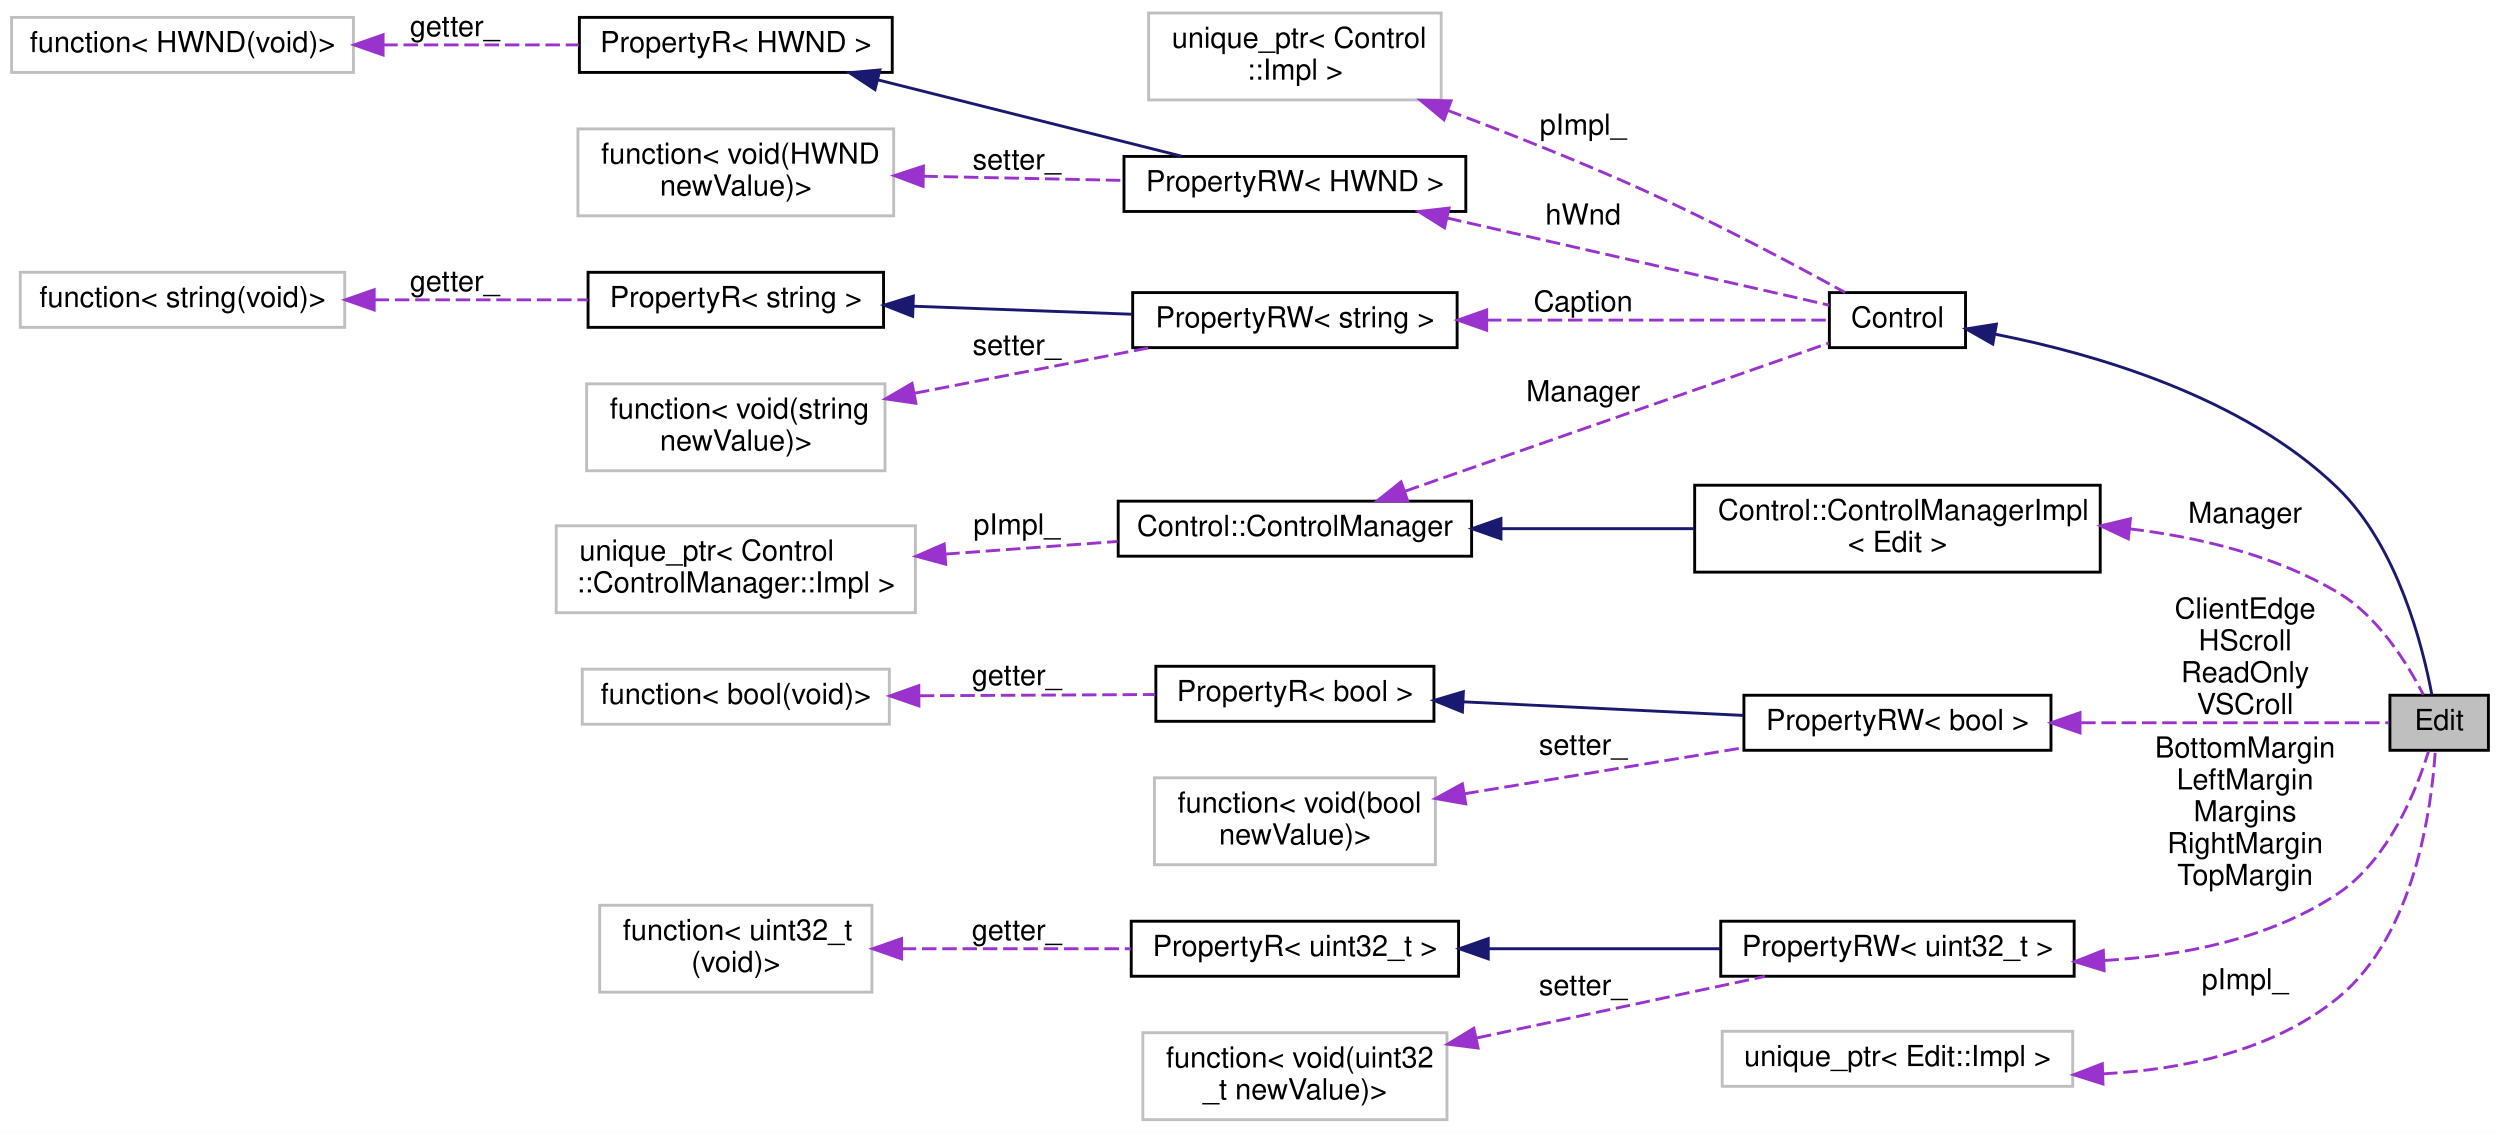
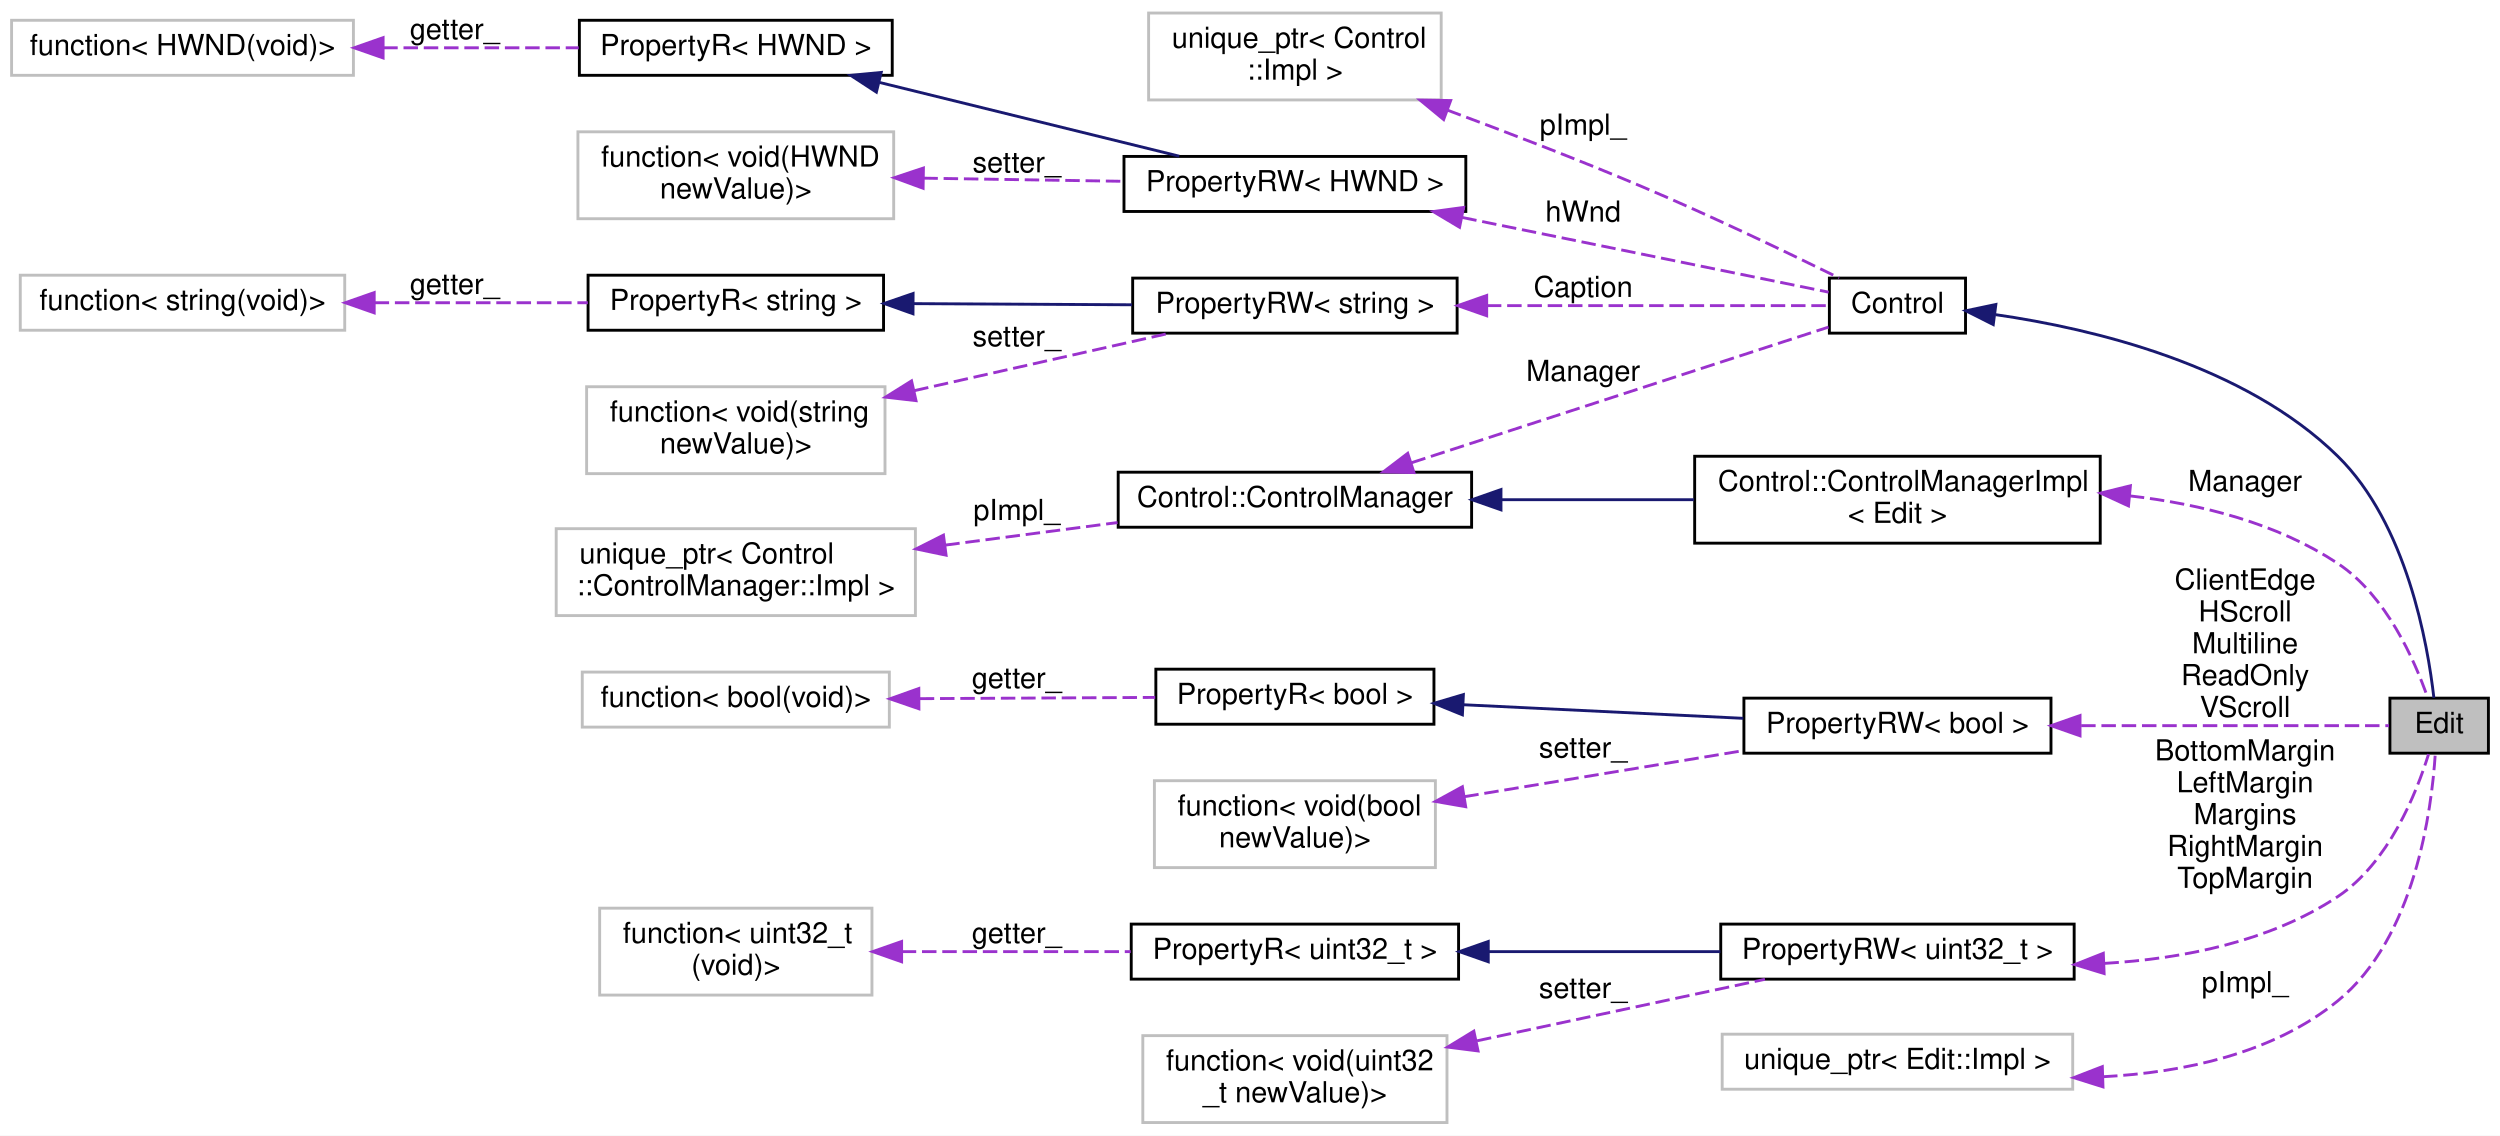
- <svg xmlns="http://www.w3.org/2000/svg" xmlns:xlink="http://www.w3.org/1999/xlink" width="863pt" height="391pt" viewBox="0.00 0.00 863.00 391.00">
-   <g id="graph0" class="graph" transform="scale(1 1) rotate(0) translate(4 387)">
-     <polygon fill="white" stroke="none" points="-4,4 -4,-387 859,-387 859,4 -4,4" />
+ <svg xmlns="http://www.w3.org/2000/svg" xmlns:xlink="http://www.w3.org/1999/xlink" width="863pt" height="392pt" viewBox="0.00 0.00 863.00 392.00">
+   <g id="graph0" class="graph" transform="scale(1 1) rotate(0) translate(4 388)">
+     <polygon fill="white" stroke="none" points="-4,4 -4,-388 859,-388 859,4 -4,4" />
    <g id="node1" class="node">
      <g id="a_node1">
        <a xlink:title=" ">
          <polygon fill="#bfbfbf" stroke="black" points="821,-128 821,-147 855,-147 855,-128 821,-128" />
          <text text-anchor="middle" x="838" y="-135" font-family="Helvetica,sans-Serif" font-size="10.00">Edit</text>
        </a>
      </g>
    </g>
    <g id="node2" class="node">
      <g id="a_node2">
        <a xlink:href="class_control.html" target="_top" xlink:title=" ">
-           <polygon fill="white" stroke="black" points="627.5,-267 627.5,-286 674.5,-286 674.5,-267 627.5,-267" />
-           <text text-anchor="middle" x="651" y="-274" font-family="Helvetica,sans-Serif" font-size="10.00">Control</text>
+           <polygon fill="white" stroke="black" points="627.5,-273 627.5,-292 674.5,-292 674.5,-273 627.5,-273" />
+           <text text-anchor="middle" x="651" y="-280" font-family="Helvetica,sans-Serif" font-size="10.00">Control</text>
        </a>
      </g>
    </g>
    <g id="edge1" class="edge">
-       <path fill="none" stroke="midnightblue" d="M684.934,-271.59C718.567,-264.98 770.347,-250.166 803,-218.5 823.692,-198.433 832.363,-163.846 835.484,-147.117" />
-       <polygon fill="midnightblue" stroke="midnightblue" points="683.908,-268.219 674.699,-273.459 685.165,-275.105 683.908,-268.219" />
+       <path fill="none" stroke="midnightblue" d="M684.894,-279.379C718.718,-274.492 770.858,-262.042 803,-230.5 826.804,-207.141 834.055,-165.777 836.172,-147.112" />
+       <polygon fill="midnightblue" stroke="midnightblue" points="684.071,-275.956 674.605,-280.715 684.972,-282.898 684.071,-275.956" />
    </g>
    <g id="node3" class="node">
      <g id="a_node3">
        <a xlink:title=" ">
-           <polygon fill="white" stroke="#bfbfbf" points="392.5,-352.5 392.5,-382.5 493.5,-382.5 493.5,-352.5 392.5,-352.5" />
-           <text text-anchor="start" x="400.5" y="-370.5" font-family="Helvetica,sans-Serif" font-size="10.00">unique_ptr&lt; Control</text>
-           <text text-anchor="middle" x="443" y="-359.5" font-family="Helvetica,sans-Serif" font-size="10.00">::Impl &gt;</text>
+           <polygon fill="white" stroke="#bfbfbf" points="392.5,-353.5 392.5,-383.5 493.5,-383.5 493.5,-353.5 392.5,-353.5" />
+           <text text-anchor="start" x="400.5" y="-371.5" font-family="Helvetica,sans-Serif" font-size="10.00">unique_ptr&lt; Control</text>
+           <text text-anchor="middle" x="443" y="-360.5" font-family="Helvetica,sans-Serif" font-size="10.00">::Impl &gt;</text>
        </a>
      </g>
    </g>
    <g id="edge2" class="edge">
-       <path fill="none" stroke="#9a32cd" stroke-dasharray="5,2" d="M495.737,-348.898C516.814,-340.959 541.283,-331.279 563,-321.5 587.809,-310.329 615.591,-295.543 632.939,-286.025" />
-       <polygon fill="#9a32cd" stroke="#9a32cd" points="494.457,-345.64 486.313,-352.417 496.906,-352.197 494.457,-345.64" />
-       <text text-anchor="middle" x="542.5" y="-340.5" font-family="Helvetica,sans-Serif" font-size="10.00"> pImpl_</text>
+       <path fill="none" stroke="#9a32cd" stroke-dasharray="5,2" d="M495.585,-350.003C516.64,-342.192 541.133,-332.77 563,-323.5 586.674,-313.464 613.349,-300.665 630.847,-292.06" />
+       <polygon fill="#9a32cd" stroke="#9a32cd" points="494.348,-346.729 486.175,-353.472 496.769,-353.297 494.348,-346.729" />
+       <text text-anchor="middle" x="542.5" y="-341.5" font-family="Helvetica,sans-Serif" font-size="10.00"> pImpl_</text>
    </g>
    <g id="node4" class="node">
      <g id="a_node4">
        <a xlink:href="struct_property_r_w.html" target="_top" xlink:title=" ">
-           <polygon fill="white" stroke="black" points="384,-314 384,-333 502,-333 502,-314 384,-314" />
-           <text text-anchor="middle" x="443" y="-321" font-family="Helvetica,sans-Serif" font-size="10.00">PropertyRW&lt; HWND &gt;</text>
+           <polygon fill="white" stroke="black" points="384,-315 384,-334 502,-334 502,-315 384,-315" />
+           <text text-anchor="middle" x="443" y="-322" font-family="Helvetica,sans-Serif" font-size="10.00">PropertyRW&lt; HWND &gt;</text>
        </a>
      </g>
    </g>
    <g id="edge3" class="edge">
-       <path fill="none" stroke="#9a32cd" stroke-dasharray="5,2" d="M495.561,-311.736C537.958,-302.063 596,-288.82 627.476,-281.639" />
-       <polygon fill="#9a32cd" stroke="#9a32cd" points="494.658,-308.352 485.687,-313.989 496.215,-315.177 494.658,-308.352" />
-       <text text-anchor="middle" x="542.5" y="-309.5" font-family="Helvetica,sans-Serif" font-size="10.00"> hWnd</text>
+       <path fill="none" stroke="#9a32cd" stroke-dasharray="5,2" d="M500.785,-312.922C542.512,-304.415 597.005,-293.305 627.252,-287.138" />
+       <polygon fill="#9a32cd" stroke="#9a32cd" points="499.844,-309.542 490.745,-314.97 501.242,-316.401 499.844,-309.542" />
+       <text text-anchor="middle" x="542.5" y="-311.5" font-family="Helvetica,sans-Serif" font-size="10.00"> hWnd</text>
    </g>
    <g id="node5" class="node">
      <g id="a_node5">
        <a xlink:href="struct_property_r.html" target="_top" xlink:title=" ">
          <polygon fill="white" stroke="black" points="196,-362 196,-381 304,-381 304,-362 196,-362" />
          <text text-anchor="middle" x="250" y="-369" font-family="Helvetica,sans-Serif" font-size="10.00">PropertyR&lt; HWND &gt;</text>
        </a>
      </g>
    </g>
    <g id="edge4" class="edge">
-       <path fill="none" stroke="midnightblue" d="M298.927,-359.456C331.389,-351.297 373.702,-340.664 403.874,-333.082" />
-       <polygon fill="midnightblue" stroke="midnightblue" points="298.038,-356.07 289.193,-361.902 299.744,-362.859 298.038,-356.07" />
+       <path fill="none" stroke="midnightblue" d="M299.71,-359.514C331.782,-351.622 373.205,-341.429 403.078,-334.078" />
+       <polygon fill="midnightblue" stroke="midnightblue" points="298.526,-356.201 289.652,-361.989 300.198,-362.998 298.526,-356.201" />
    </g>
    <g id="node6" class="node">
      <g id="a_node6">
        <a xlink:title=" ">
          <polygon fill="white" stroke="#bfbfbf" points="0,-362 0,-381 118,-381 118,-362 0,-362" />
          <text text-anchor="middle" x="59" y="-369" font-family="Helvetica,sans-Serif" font-size="10.00">function&lt; HWND(void)&gt;</text>
        </a>
      </g>
    </g>
    <g id="edge5" class="edge">
      <path fill="none" stroke="#9a32cd" stroke-dasharray="5,2" d="M128.288,-371.5C150.505,-371.5 174.819,-371.5 195.767,-371.5" />
      <polygon fill="#9a32cd" stroke="#9a32cd" points="128.248,-368 118.248,-371.5 128.248,-375 128.248,-368" />
      <text text-anchor="middle" x="153" y="-374.5" font-family="Helvetica,sans-Serif" font-size="10.00"> getter_</text>
    </g>
    <g id="node7" class="node">
      <g id="a_node7">
        <a xlink:title=" ">
          <polygon fill="white" stroke="#bfbfbf" points="195.5,-312.5 195.5,-342.5 304.5,-342.5 304.5,-312.5 195.5,-312.5" />
          <text text-anchor="start" x="203.5" y="-330.5" font-family="Helvetica,sans-Serif" font-size="10.00">function&lt; void(HWND</text>
          <text text-anchor="middle" x="250" y="-319.5" font-family="Helvetica,sans-Serif" font-size="10.00"> newValue)&gt;</text>
        </a>
      </g>
    </g>
    <g id="edge6" class="edge">
-       <path fill="none" stroke="#9a32cd" stroke-dasharray="5,2" d="M314.74,-326.165C337.006,-325.699 361.872,-325.178 383.675,-324.721" />
-       <polygon fill="#9a32cd" stroke="#9a32cd" points="314.637,-322.666 304.712,-326.375 314.784,-329.665 314.637,-322.666" />
+       <path fill="none" stroke="#9a32cd" stroke-dasharray="5,2" d="M314.74,-326.499C337.006,-326.149 361.872,-325.759 383.675,-325.416" />
+       <polygon fill="#9a32cd" stroke="#9a32cd" points="314.656,-323 304.712,-326.656 314.766,-329.999 314.656,-323" />
      <text text-anchor="middle" x="347" y="-328.5" font-family="Helvetica,sans-Serif" font-size="10.00"> setter_</text>
    </g>
    <g id="node8" class="node">
      <g id="a_node8">
        <a xlink:href="struct_property_r_w.html" target="_top" xlink:title=" ">
-           <polygon fill="white" stroke="black" points="387,-267 387,-286 499,-286 499,-267 387,-267" />
-           <text text-anchor="middle" x="443" y="-274" font-family="Helvetica,sans-Serif" font-size="10.00">PropertyRW&lt; string &gt;</text>
+           <polygon fill="white" stroke="black" points="387,-273 387,-292 499,-292 499,-273 387,-273" />
+           <text text-anchor="middle" x="443" y="-280" font-family="Helvetica,sans-Serif" font-size="10.00">PropertyRW&lt; string &gt;</text>
        </a>
      </g>
    </g>
    <g id="edge7" class="edge">
-       <path fill="none" stroke="#9a32cd" stroke-dasharray="5,2" d="M509.267,-276.5C549.682,-276.5 599.09,-276.5 627.316,-276.5" />
-       <polygon fill="#9a32cd" stroke="#9a32cd" points="509.204,-273 499.204,-276.5 509.204,-280 509.204,-273" />
-       <text text-anchor="middle" x="542.5" y="-279.5" font-family="Helvetica,sans-Serif" font-size="10.00"> Caption</text>
+       <path fill="none" stroke="#9a32cd" stroke-dasharray="5,2" d="M509.267,-282.5C549.682,-282.5 599.09,-282.5 627.316,-282.5" />
+       <polygon fill="#9a32cd" stroke="#9a32cd" points="509.204,-279 499.204,-282.5 509.204,-286 509.204,-279" />
+       <text text-anchor="middle" x="542.5" y="-285.5" font-family="Helvetica,sans-Serif" font-size="10.00"> Caption</text>
    </g>
    <g id="node9" class="node">
      <g id="a_node9">
        <a xlink:href="struct_property_r.html" target="_top" xlink:title=" ">
          <polygon fill="white" stroke="black" points="199,-274 199,-293 301,-293 301,-274 199,-274" />
          <text text-anchor="middle" x="250" y="-281" font-family="Helvetica,sans-Serif" font-size="10.00">PropertyR&lt; string &gt;</text>
        </a>
      </g>
    </g>
    <g id="edge8" class="edge">
-       <path fill="none" stroke="midnightblue" d="M311.306,-281.29C335.476,-280.404 363.142,-279.39 386.779,-278.524" />
-       <polygon fill="midnightblue" stroke="midnightblue" points="311.048,-277.797 301.183,-281.661 311.305,-284.792 311.048,-277.797" />
+       <path fill="none" stroke="midnightblue" d="M311.306,-283.184C335.476,-283.058 363.142,-282.913 386.779,-282.789" />
+       <polygon fill="midnightblue" stroke="midnightblue" points="311.165,-279.685 301.183,-283.237 311.201,-286.685 311.165,-279.685" />
    </g>
    <g id="node10" class="node">
      <g id="a_node10">
        <a xlink:title=" ">
          <polygon fill="white" stroke="#bfbfbf" points="3,-274 3,-293 115,-293 115,-274 3,-274" />
          <text text-anchor="middle" x="59" y="-281" font-family="Helvetica,sans-Serif" font-size="10.00">function&lt; string(void)&gt;</text>
        </a>
      </g>
    </g>
    <g id="edge9" class="edge">
      <path fill="none" stroke="#9a32cd" stroke-dasharray="5,2" d="M125.317,-283.5C149.434,-283.5 176.363,-283.5 198.92,-283.5" />
      <polygon fill="#9a32cd" stroke="#9a32cd" points="125.175,-280 115.175,-283.5 125.175,-287 125.175,-280" />
      <text text-anchor="middle" x="153" y="-286.5" font-family="Helvetica,sans-Serif" font-size="10.00"> getter_</text>
    </g>
    <g id="node11" class="node">
      <g id="a_node11">
        <a xlink:title=" ">
          <polygon fill="white" stroke="#bfbfbf" points="198.5,-224.5 198.5,-254.5 301.5,-254.5 301.5,-224.5 198.5,-224.5" />
          <text text-anchor="start" x="206.5" y="-242.5" font-family="Helvetica,sans-Serif" font-size="10.00">function&lt; void(string</text>
          <text text-anchor="middle" x="250" y="-231.5" font-family="Helvetica,sans-Serif" font-size="10.00"> newValue)&gt;</text>
        </a>
      </g>
    </g>
    <g id="edge10" class="edge">
-       <path fill="none" stroke="#9a32cd" stroke-dasharray="5,2" d="M311.846,-251.287C337.953,-256.344 368.056,-262.176 392.732,-266.956" />
-       <polygon fill="#9a32cd" stroke="#9a32cd" points="312.166,-247.784 301.683,-249.318 310.835,-254.656 312.166,-247.784" />
-       <text text-anchor="middle" x="347" y="-264.5" font-family="Helvetica,sans-Serif" font-size="10.00"> setter_</text>
+       <path fill="none" stroke="#9a32cd" stroke-dasharray="5,2" d="M311.577,-253.138C340.178,-259.577 373.626,-267.107 399.489,-272.929" />
+       <polygon fill="#9a32cd" stroke="#9a32cd" points="312.208,-249.692 301.683,-250.91 310.67,-256.521 312.208,-249.692" />
+       <text text-anchor="middle" x="347" y="-268.5" font-family="Helvetica,sans-Serif" font-size="10.00"> setter_</text>
    </g>
    <g id="node12" class="node">
      <g id="a_node12">
        <a xlink:href="struct_control_1_1_control_manager.html" target="_top" xlink:title=" ">
-           <polygon fill="white" stroke="black" points="382,-195 382,-214 504,-214 504,-195 382,-195" />
-           <text text-anchor="middle" x="443" y="-202" font-family="Helvetica,sans-Serif" font-size="10.00">Control::ControlManager</text>
+           <polygon fill="white" stroke="black" points="382,-206 382,-225 504,-225 504,-206 382,-206" />
+           <text text-anchor="middle" x="443" y="-213" font-family="Helvetica,sans-Serif" font-size="10.00">Control::ControlManager</text>
        </a>
      </g>
    </g>
    <g id="edge11" class="edge">
-       <path fill="none" stroke="#9a32cd" stroke-dasharray="5,2" d="M481.053,-217.451C523.578,-232.314 591.982,-256.222 627.289,-268.562" />
-       <polygon fill="#9a32cd" stroke="#9a32cd" points="481.95,-214.057 471.355,-214.061 479.64,-220.665 481.95,-214.057" />
-       <text text-anchor="middle" x="542.5" y="-248.5" font-family="Helvetica,sans-Serif" font-size="10.00"> Manager</text>
+       <path fill="none" stroke="#9a32cd" stroke-dasharray="5,2" d="M483.274,-228.274C525.895,-242.136 592.497,-263.797 627.215,-275.089" />
+       <polygon fill="#9a32cd" stroke="#9a32cd" points="484.107,-224.864 473.515,-225.099 481.942,-231.521 484.107,-224.864" />
+       <text text-anchor="middle" x="542.5" y="-256.5" font-family="Helvetica,sans-Serif" font-size="10.00"> Manager</text>
    </g>
    <g id="node18" class="node">
      <g id="a_node18">
        <a xlink:href="struct_control_1_1_control_manager_impl.html" target="_top" xlink:title=" ">
-           <polygon fill="white" stroke="black" points="581,-189.5 581,-219.5 721,-219.5 721,-189.5 581,-189.5" />
-           <text text-anchor="start" x="589" y="-207.5" font-family="Helvetica,sans-Serif" font-size="10.00">Control::ControlManagerImpl</text>
-           <text text-anchor="middle" x="651" y="-196.5" font-family="Helvetica,sans-Serif" font-size="10.00">&lt; Edit &gt;</text>
+           <polygon fill="white" stroke="black" points="581,-200.5 581,-230.5 721,-230.5 721,-200.5 581,-200.5" />
+           <text text-anchor="start" x="589" y="-218.5" font-family="Helvetica,sans-Serif" font-size="10.00">Control::ControlManagerImpl</text>
+           <text text-anchor="middle" x="651" y="-207.5" font-family="Helvetica,sans-Serif" font-size="10.00">&lt; Edit &gt;</text>
        </a>
      </g>
    </g>
    <g id="edge18" class="edge">
-       <path fill="none" stroke="midnightblue" d="M514.171,-204.5C535.663,-204.5 559.285,-204.5 580.718,-204.5" />
-       <polygon fill="midnightblue" stroke="midnightblue" points="514.138,-201 504.138,-204.5 514.137,-208 514.138,-201" />
+       <path fill="none" stroke="midnightblue" d="M514.171,-215.5C535.663,-215.5 559.285,-215.5 580.718,-215.5" />
+       <polygon fill="midnightblue" stroke="midnightblue" points="514.138,-212 504.138,-215.5 514.137,-219 514.138,-212" />
    </g>
    <g id="node13" class="node">
      <g id="a_node13">
        <a xlink:title=" ">
          <polygon fill="white" stroke="#bfbfbf" points="188,-175.5 188,-205.5 312,-205.5 312,-175.5 188,-175.5" />
          <text text-anchor="start" x="196" y="-193.5" font-family="Helvetica,sans-Serif" font-size="10.00">unique_ptr&lt; Control</text>
          <text text-anchor="middle" x="250" y="-182.5" font-family="Helvetica,sans-Serif" font-size="10.00">::ControlManager::Impl &gt;</text>
        </a>
      </g>
    </g>
    <g id="edge12" class="edge">
-       <path fill="none" stroke="#9a32cd" stroke-dasharray="5,2" d="M322.304,-195.727C341.875,-197.161 362.896,-198.702 381.777,-200.086" />
-       <polygon fill="#9a32cd" stroke="#9a32cd" points="322.451,-192.228 312.222,-194.987 321.939,-199.209 322.451,-192.228" />
-       <text text-anchor="middle" x="347" y="-202.5" font-family="Helvetica,sans-Serif" font-size="10.00"> pImpl_</text>
+       <path fill="none" stroke="#9a32cd" stroke-dasharray="5,2" d="M322.304,-199.833C341.875,-202.395 362.896,-205.146 381.777,-207.617" />
+       <polygon fill="#9a32cd" stroke="#9a32cd" points="322.591,-196.341 312.222,-198.513 321.683,-203.282 322.591,-196.341" />
+       <text text-anchor="middle" x="347" y="-208.5" font-family="Helvetica,sans-Serif" font-size="10.00"> pImpl_</text>
    </g>
    <g id="node14" class="node">
      <g id="a_node14">
        <a xlink:href="struct_property_r_w.html" target="_top" xlink:title=" ">
          <polygon fill="white" stroke="black" points="598,-128 598,-147 704,-147 704,-128 598,-128" />
          <text text-anchor="middle" x="651" y="-135" font-family="Helvetica,sans-Serif" font-size="10.00">PropertyRW&lt; bool &gt;</text>
        </a>
      </g>
    </g>
    <g id="edge13" class="edge">
      <path fill="none" stroke="#9a32cd" stroke-dasharray="5,2" d="M714.41,-137.5C752.014,-137.5 797.064,-137.5 820.694,-137.5" />
      <polygon fill="#9a32cd" stroke="#9a32cd" points="714.025,-134 704.025,-137.5 714.025,-141 714.025,-134" />
-       <text text-anchor="middle" x="771" y="-173.5" font-family="Helvetica,sans-Serif" font-size="10.00"> ClientEdge</text>
-       <text text-anchor="middle" x="771" y="-162.5" font-family="Helvetica,sans-Serif" font-size="10.00">HScroll</text>
+       <text text-anchor="middle" x="771" y="-184.5" font-family="Helvetica,sans-Serif" font-size="10.00"> ClientEdge</text>
+       <text text-anchor="middle" x="771" y="-173.5" font-family="Helvetica,sans-Serif" font-size="10.00">HScroll</text>
+       <text text-anchor="middle" x="771" y="-162.5" font-family="Helvetica,sans-Serif" font-size="10.00">Multiline</text>
      <text text-anchor="middle" x="771" y="-151.5" font-family="Helvetica,sans-Serif" font-size="10.00">ReadOnly</text>
-       <text text-anchor="middle" x="771" y="-140.5" font-family="Helvetica,sans-Serif" font-size="10.00">VSCroll</text>
+       <text text-anchor="middle" x="771" y="-140.5" font-family="Helvetica,sans-Serif" font-size="10.00">VScroll</text>
    </g>
    <g id="node15" class="node">
      <g id="a_node15">
        <a xlink:href="struct_property_r.html" target="_top" xlink:title=" ">
          <polygon fill="white" stroke="black" points="395,-138 395,-157 491,-157 491,-138 395,-138" />
          <text text-anchor="middle" x="443" y="-145" font-family="Helvetica,sans-Serif" font-size="10.00">PropertyR&lt; bool &gt;</text>
        </a>
      </g>
    </g>
    <g id="edge14" class="edge">
      <path fill="none" stroke="midnightblue" d="M500.996,-144.733C531.278,-143.263 568.237,-141.469 597.77,-140.035" />
      <polygon fill="midnightblue" stroke="midnightblue" points="500.821,-141.237 491.002,-145.218 501.16,-148.229 500.821,-141.237" />
    </g>
    <g id="node16" class="node">
      <g id="a_node16">
        <a xlink:title=" ">
          <polygon fill="white" stroke="#bfbfbf" points="197,-137 197,-156 303,-156 303,-137 197,-137" />
          <text text-anchor="middle" x="250" y="-144" font-family="Helvetica,sans-Serif" font-size="10.00">function&lt; bool(void)&gt;</text>
        </a>
      </g>
    </g>
    <g id="edge15" class="edge">
      <path fill="none" stroke="#9a32cd" stroke-dasharray="5,2" d="M313.497,-146.827C339.944,-146.966 370.24,-147.124 394.771,-147.253" />
      <polygon fill="#9a32cd" stroke="#9a32cd" points="313.21,-143.326 303.192,-146.773 313.173,-150.326 313.21,-143.326" />
      <text text-anchor="middle" x="347" y="-150.5" font-family="Helvetica,sans-Serif" font-size="10.00"> getter_</text>
    </g>
    <g id="node17" class="node">
      <g id="a_node17">
        <a xlink:title=" ">
          <polygon fill="white" stroke="#bfbfbf" points="394.5,-88.5 394.5,-118.5 491.5,-118.5 491.5,-88.5 394.5,-88.5" />
          <text text-anchor="start" x="402.5" y="-106.5" font-family="Helvetica,sans-Serif" font-size="10.00">function&lt; void(bool</text>
          <text text-anchor="middle" x="443" y="-95.5" font-family="Helvetica,sans-Serif" font-size="10.00"> newValue)&gt;</text>
        </a>
      </g>
    </g>
    <g id="edge16" class="edge">
      <path fill="none" stroke="#9a32cd" stroke-dasharray="5,2" d="M501.475,-112.986C531.629,-117.963 568.298,-124.015 597.657,-128.861" />
      <polygon fill="#9a32cd" stroke="#9a32cd" points="501.956,-109.518 491.519,-111.343 500.816,-116.425 501.956,-109.518" />
      <text text-anchor="middle" x="542.5" y="-126.5" font-family="Helvetica,sans-Serif" font-size="10.00"> setter_</text>
    </g>
    <g id="edge17" class="edge">
-       <path fill="none" stroke="#9a32cd" stroke-dasharray="5,2" d="M731.093,-204.457C755.491,-201.519 781.557,-195.185 803,-182.5 816.99,-174.224 827.132,-157.76 832.535,-147.206" />
-       <polygon fill="#9a32cd" stroke="#9a32cd" points="730.707,-200.978 721.119,-205.485 731.425,-207.941 730.707,-200.978" />
-       <text text-anchor="middle" x="771" y="-206.5" font-family="Helvetica,sans-Serif" font-size="10.00"> Manager</text>
+       <path fill="none" stroke="#9a32cd" stroke-dasharray="5,2" d="M731.213,-216.821C755.855,-213.997 782.034,-207.384 803,-193.5 819.69,-182.448 829.502,-160.124 834.004,-147.25" />
+       <polygon fill="#9a32cd" stroke="#9a32cd" points="730.755,-213.349 721.132,-217.782 731.419,-220.317 730.755,-213.349" />
+       <text text-anchor="middle" x="771" y="-218.5" font-family="Helvetica,sans-Serif" font-size="10.00"> Manager</text>
    </g>
    <g id="node19" class="node">
      <g id="a_node19">
        <a xlink:href="struct_property_r_w.html" target="_top" xlink:title=" ">
          <polygon fill="white" stroke="black" points="590,-50 590,-69 712,-69 712,-50 590,-50" />
          <text text-anchor="middle" x="651" y="-57" font-family="Helvetica,sans-Serif" font-size="10.00">PropertyRW&lt; uint32_t &gt;</text>
        </a>
      </g>
    </g>
    <g id="edge19" class="edge">
      <path fill="none" stroke="#9a32cd" stroke-dasharray="5,2" d="M722.438,-55.439C749.548,-57.03 779.585,-62.938 803,-78.5 820.526,-90.148 830.117,-114.122 834.335,-127.65" />
      <polygon fill="#9a32cd" stroke="#9a32cd" points="722.343,-51.933 712.211,-55.03 722.063,-58.927 722.343,-51.933" />
      <text text-anchor="middle" x="771" y="-125.5" font-family="Helvetica,sans-Serif" font-size="10.00"> BottomMargin</text>
      <text text-anchor="middle" x="771" y="-114.5" font-family="Helvetica,sans-Serif" font-size="10.00">LeftMargin</text>
      <text text-anchor="middle" x="771" y="-103.5" font-family="Helvetica,sans-Serif" font-size="10.00">Margins</text>
      <text text-anchor="middle" x="771" y="-92.5" font-family="Helvetica,sans-Serif" font-size="10.00">RightMargin</text>
      <text text-anchor="middle" x="771" y="-81.5" font-family="Helvetica,sans-Serif" font-size="10.00">TopMargin</text>
    </g>
    <g id="node20" class="node">
      <g id="a_node20">
        <a xlink:href="struct_property_r.html" target="_top" xlink:title=" ">
          <polygon fill="white" stroke="black" points="386.5,-50 386.5,-69 499.5,-69 499.5,-50 386.5,-50" />
          <text text-anchor="middle" x="443" y="-57" font-family="Helvetica,sans-Serif" font-size="10.00">PropertyR&lt; uint32_t &gt;</text>
        </a>
      </g>
    </g>
    <g id="edge20" class="edge">
      <path fill="none" stroke="midnightblue" d="M509.774,-59.5C535.473,-59.5 564.745,-59.5 589.873,-59.5" />
      <polygon fill="midnightblue" stroke="midnightblue" points="509.747,-56 499.747,-59.5 509.747,-63 509.747,-56" />
    </g>
    <g id="node21" class="node">
      <g id="a_node21">
        <a xlink:title=" ">
          <polygon fill="white" stroke="#bfbfbf" points="203,-44.5 203,-74.5 297,-74.5 297,-44.5 203,-44.5" />
          <text text-anchor="start" x="211" y="-62.5" font-family="Helvetica,sans-Serif" font-size="10.00">function&lt; uint32_t</text>
          <text text-anchor="middle" x="250" y="-51.5" font-family="Helvetica,sans-Serif" font-size="10.00">(void)&gt;</text>
        </a>
      </g>
    </g>
    <g id="edge21" class="edge">
      <path fill="none" stroke="#9a32cd" stroke-dasharray="5,2" d="M307.273,-59.5C332.208,-59.5 361.461,-59.5 386.326,-59.5" />
      <polygon fill="#9a32cd" stroke="#9a32cd" points="307.236,-56 297.236,-59.5 307.236,-63 307.236,-56" />
      <text text-anchor="middle" x="347" y="-62.5" font-family="Helvetica,sans-Serif" font-size="10.00"> getter_</text>
    </g>
    <g id="node22" class="node">
      <g id="a_node22">
        <a xlink:title=" ">
          <polygon fill="white" stroke="#bfbfbf" points="390.5,-0.5 390.5,-30.5 495.5,-30.5 495.5,-0.5 390.5,-0.5" />
          <text text-anchor="start" x="398.5" y="-18.5" font-family="Helvetica,sans-Serif" font-size="10.00">function&lt; void(uint32</text>
          <text text-anchor="middle" x="443" y="-7.5" font-family="Helvetica,sans-Serif" font-size="10.00">_t newValue)&gt;</text>
        </a>
      </g>
    </g>
    <g id="edge22" class="edge">
      <path fill="none" stroke="#9a32cd" stroke-dasharray="5,2" d="M505.86,-28.713C537.848,-35.545 576.172,-43.731 605.259,-49.944" />
      <polygon fill="#9a32cd" stroke="#9a32cd" points="506.227,-25.212 495.717,-26.546 504.765,-32.058 506.227,-25.212" />
      <text text-anchor="middle" x="542.5" y="-43.5" font-family="Helvetica,sans-Serif" font-size="10.00"> setter_</text>
    </g>
    <g id="node23" class="node">
      <g id="a_node23">
        <a xlink:title=" ">
          <polygon fill="white" stroke="#bfbfbf" points="590.5,-12 590.5,-31 711.5,-31 711.5,-12 590.5,-12" />
          <text text-anchor="middle" x="651" y="-19" font-family="Helvetica,sans-Serif" font-size="10.00">unique_ptr&lt; Edit::Impl &gt;</text>
        </a>
      </g>
    </g>
    <g id="edge23" class="edge">
      <path fill="none" stroke="#9a32cd" stroke-dasharray="5,2" d="M721.967,-16.314C749.861,-17.779 780.595,-24.283 803,-42.5 829.64,-64.16 835.418,-108.34 836.663,-127.86" />
      <polygon fill="#9a32cd" stroke="#9a32cd" points="721.946,-12.811 711.839,-15.989 721.722,-19.808 721.946,-12.811" />
      <text text-anchor="middle" x="771" y="-45.5" font-family="Helvetica,sans-Serif" font-size="10.00"> pImpl_</text>
    </g>
  </g>
</svg>
